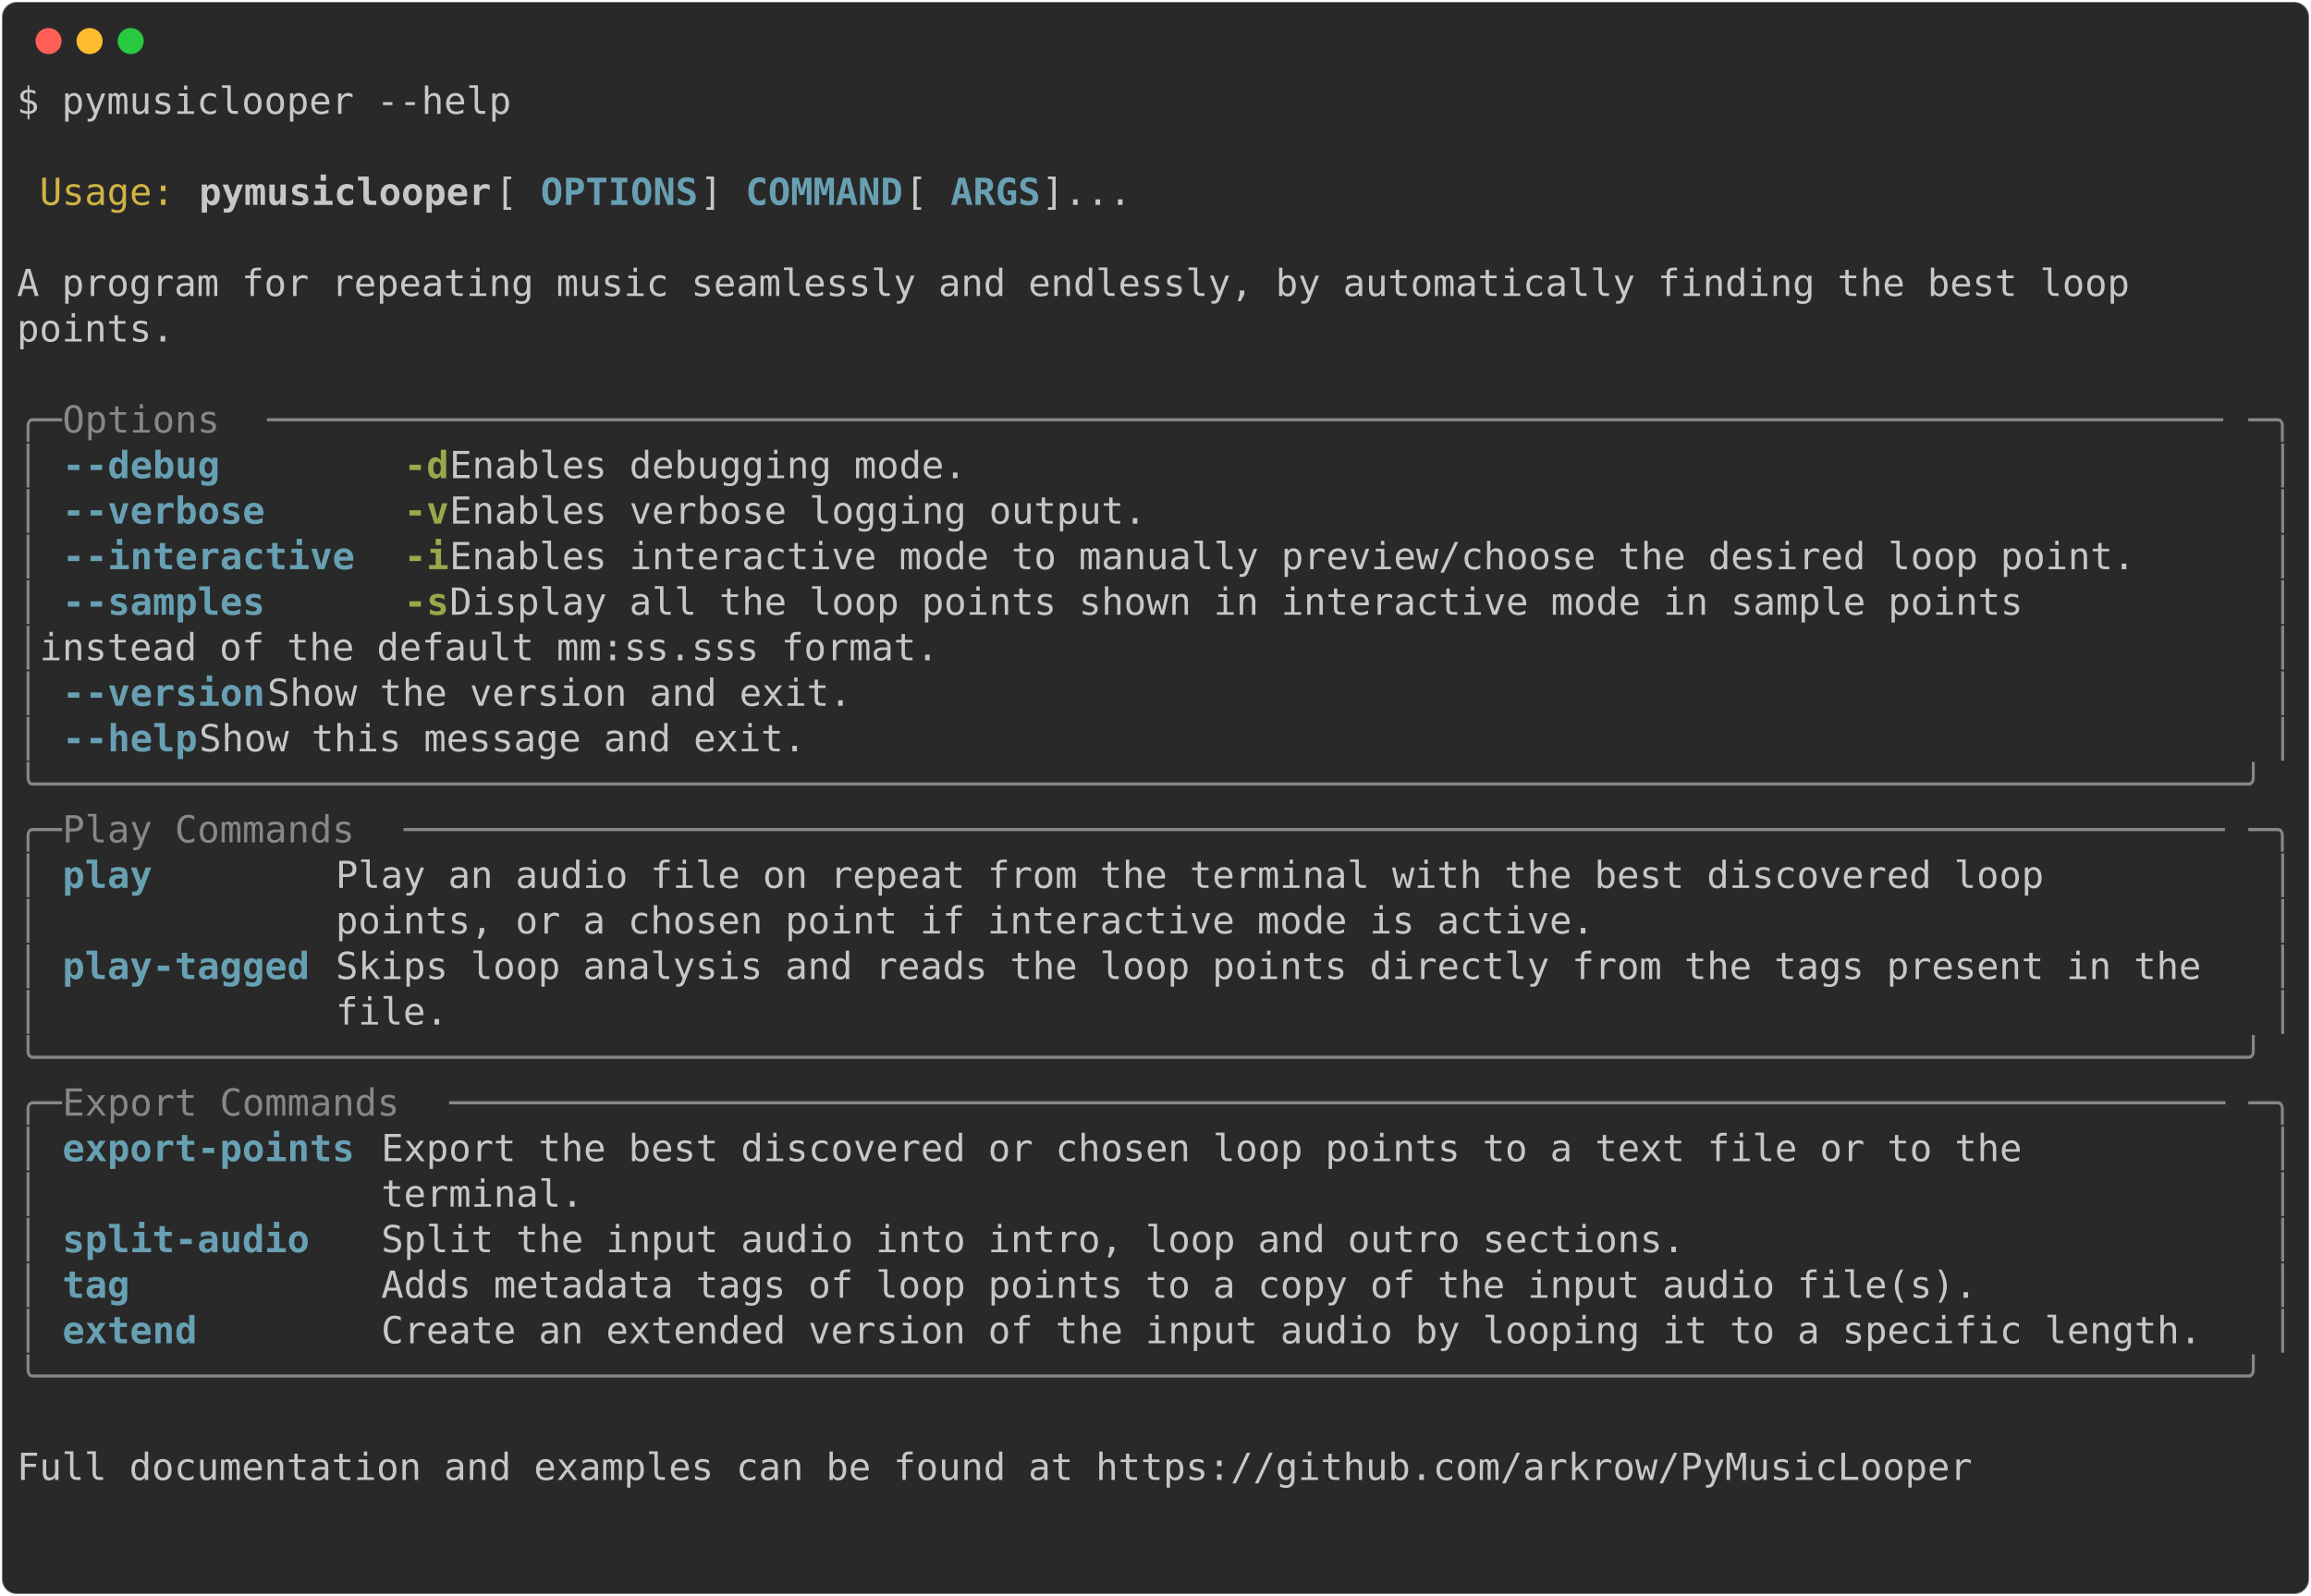
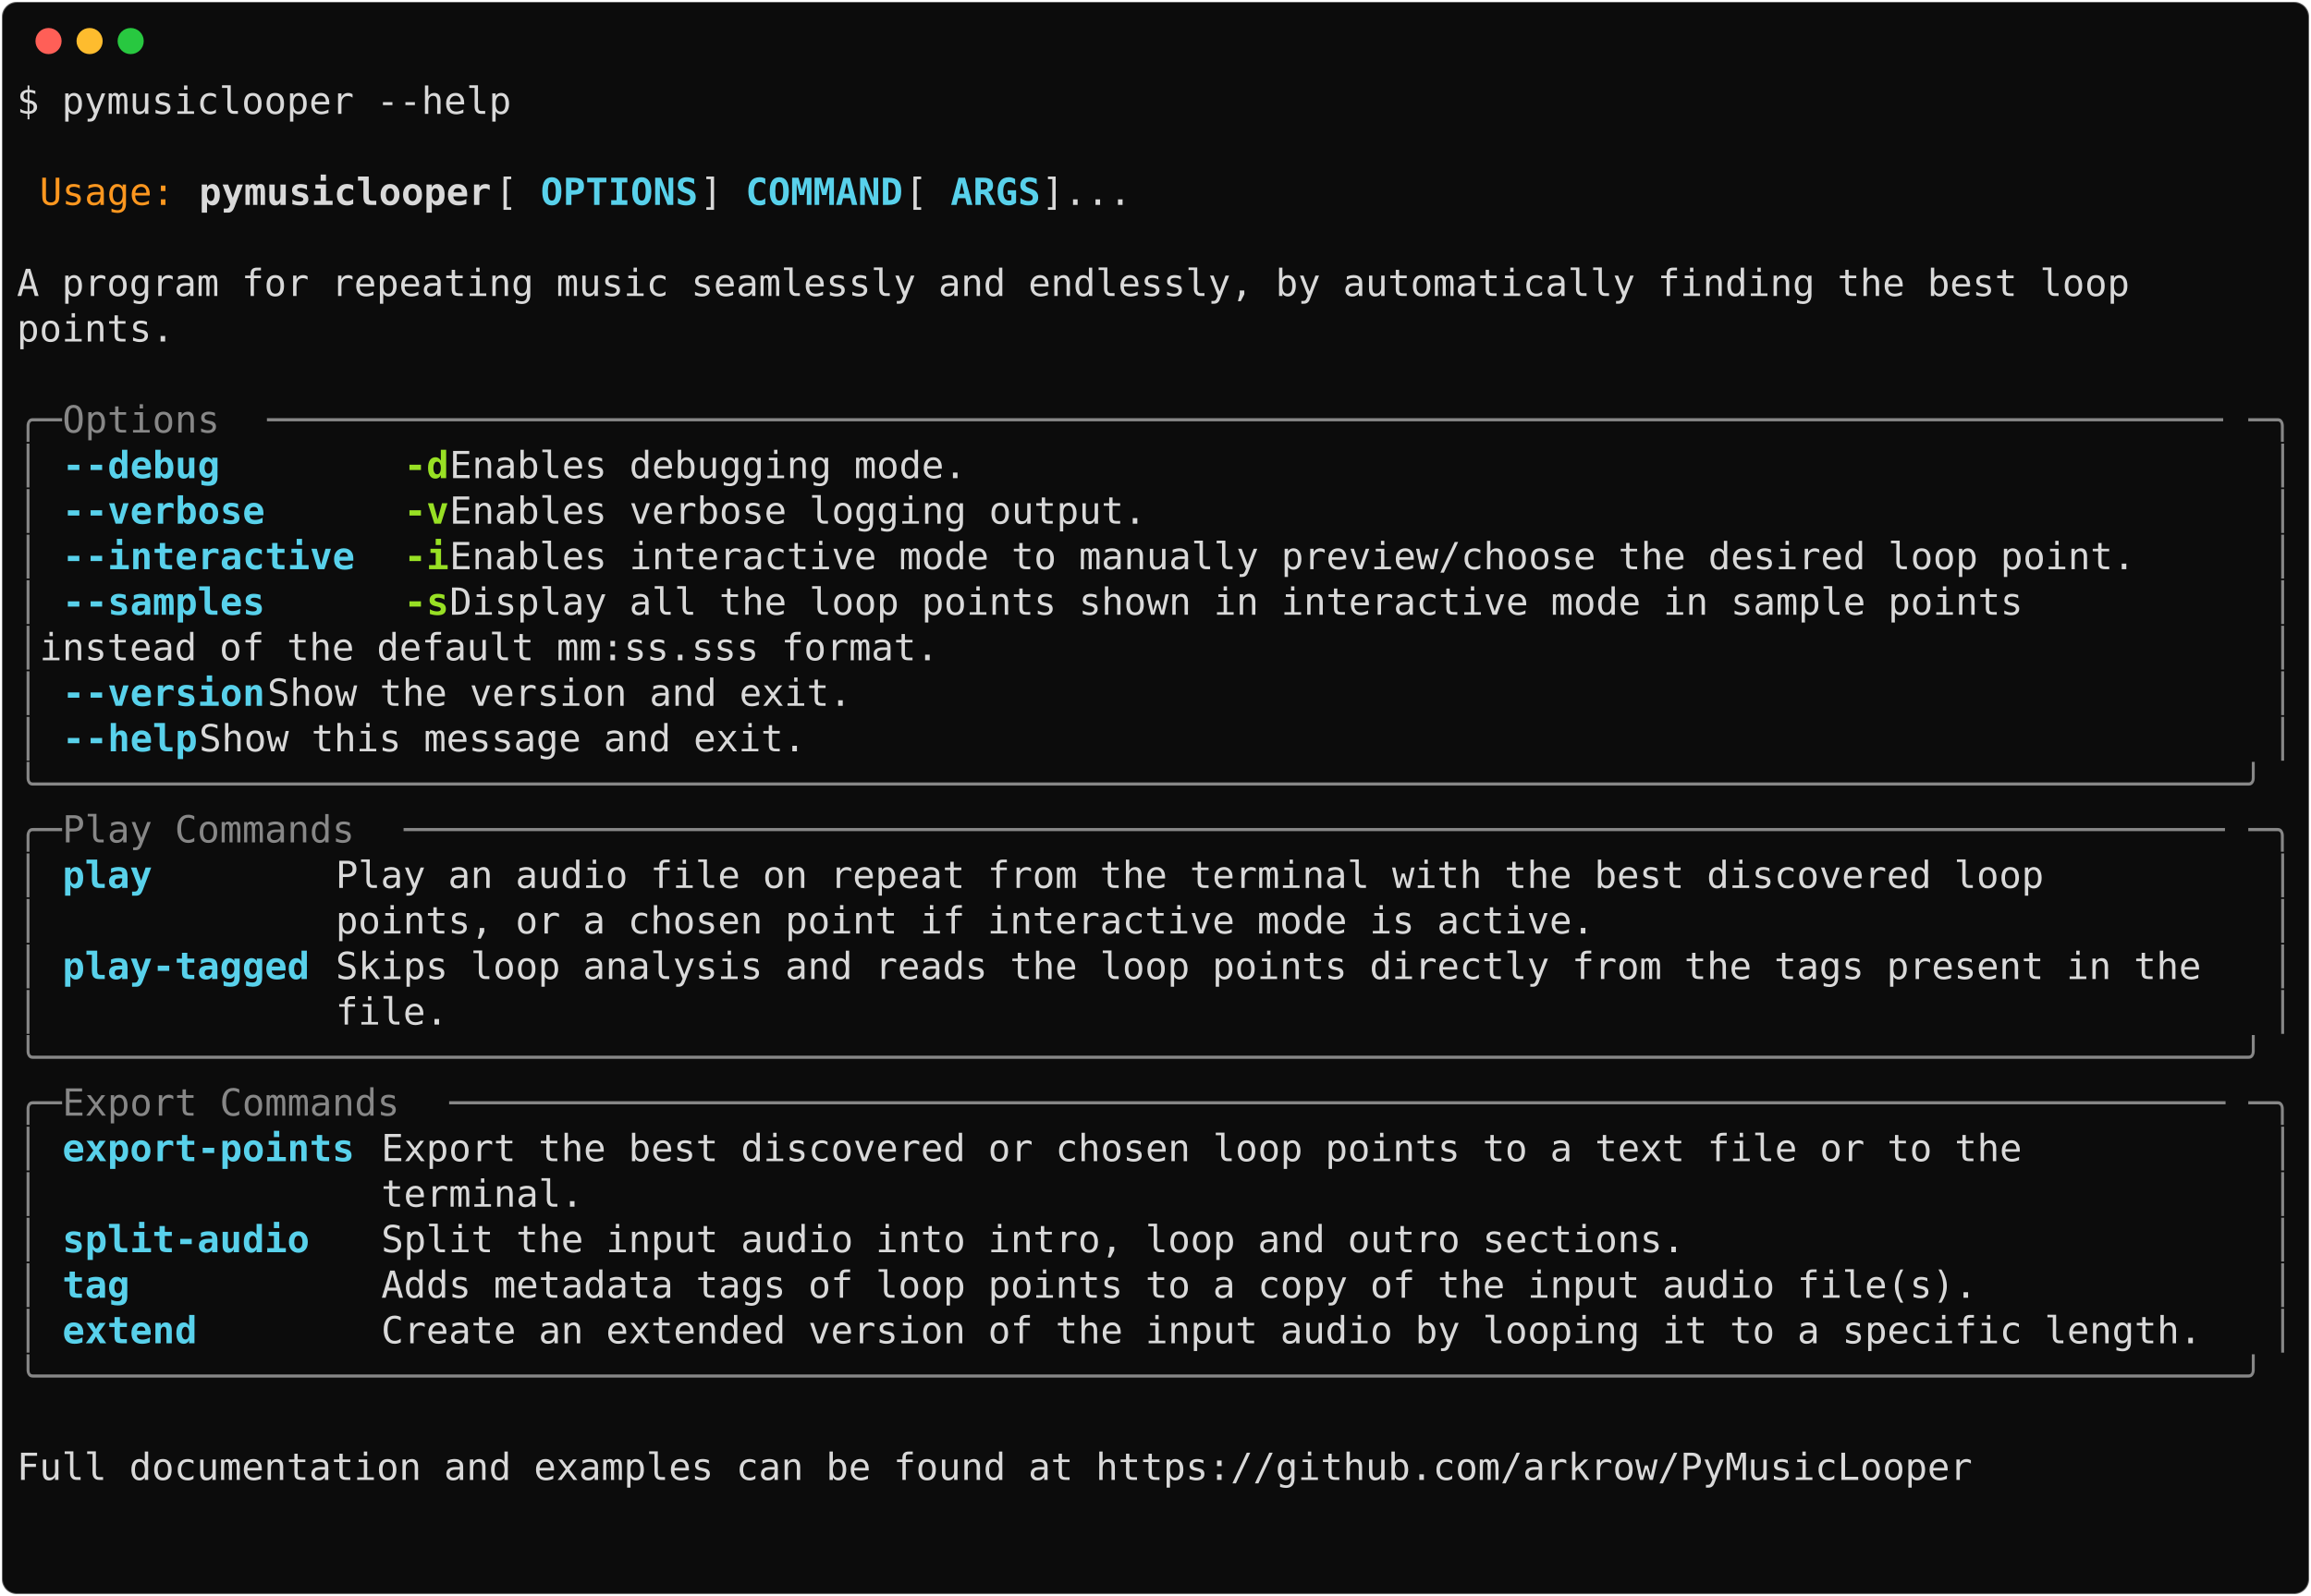
<svg xmlns="http://www.w3.org/2000/svg" class="rich-terminal" viewBox="0 0 1238 855.2">
  <style>

    @font-face {
        font-family: "Fira Code";
        src: local("FiraCode-Regular"),
                url("https://cdnjs.cloudflare.com/ajax/libs/firacode/6.2.0/woff2/FiraCode-Regular.woff2") format("woff2"),
                url("https://cdnjs.cloudflare.com/ajax/libs/firacode/6.2.0/woff/FiraCode-Regular.woff") format("woff");
        font-style: normal;
        font-weight: 400;
    }
    @font-face {
        font-family: "Fira Code";
        src: local("FiraCode-Bold"),
                url("https://cdnjs.cloudflare.com/ajax/libs/firacode/6.2.0/woff2/FiraCode-Bold.woff2") format("woff2"),
                url("https://cdnjs.cloudflare.com/ajax/libs/firacode/6.2.0/woff/FiraCode-Bold.woff") format("woff");
        font-style: bold;
        font-weight: 700;
    }

    .terminal-2425030405-matrix {
        font-family: Fira Code, monospace;
        font-size: 20px;
        line-height: 24.4px;
        font-variant-east-asian: full-width;
    }

    .terminal-2425030405-title {
        font-size: 18px;
        font-weight: bold;
        font-family: arial;
    }

-     .terminal-2425030405-r1 { fill: #c5c8c6 }
- .terminal-2425030405-r2 { fill: #d0b344 }
- .terminal-2425030405-r3 { fill: #c5c8c6;font-weight: bold }
- .terminal-2425030405-r4 { fill: #68a0b3;font-weight: bold }
- .terminal-2425030405-r5 { fill: #868887 }
- .terminal-2425030405-r6 { fill: #98a84b;font-weight: bold }
+     .terminal-2425030405-r1 { fill: #d9d9d9 }
+ .terminal-2425030405-r2 { fill: #fd971f }
+ .terminal-2425030405-r3 { fill: #d9d9d9;font-weight: bold }
+ .terminal-2425030405-r4 { fill: #58d1eb;font-weight: bold }
+ .terminal-2425030405-r5 { fill: #878787 }
+ .terminal-2425030405-r6 { fill: #98e024;font-weight: bold }
    </style>
  <defs>
    <clipPath id="terminal-2425030405-clip-terminal">
      <rect x="0" y="0" width="1219.0" height="804.2" />
    </clipPath>
    <clipPath id="terminal-2425030405-line-0">
      <rect x="0" y="1.5" width="1220" height="24.65" />
    </clipPath>
    <clipPath id="terminal-2425030405-line-1">
      <rect x="0" y="25.9" width="1220" height="24.65" />
    </clipPath>
    <clipPath id="terminal-2425030405-line-2">
      <rect x="0" y="50.3" width="1220" height="24.65" />
    </clipPath>
    <clipPath id="terminal-2425030405-line-3">
      <rect x="0" y="74.7" width="1220" height="24.65" />
    </clipPath>
    <clipPath id="terminal-2425030405-line-4">
      <rect x="0" y="99.1" width="1220" height="24.65" />
    </clipPath>
    <clipPath id="terminal-2425030405-line-5">
      <rect x="0" y="123.5" width="1220" height="24.65" />
    </clipPath>
    <clipPath id="terminal-2425030405-line-6">
      <rect x="0" y="147.9" width="1220" height="24.65" />
    </clipPath>
    <clipPath id="terminal-2425030405-line-7">
      <rect x="0" y="172.3" width="1220" height="24.65" />
    </clipPath>
    <clipPath id="terminal-2425030405-line-8">
      <rect x="0" y="196.7" width="1220" height="24.65" />
    </clipPath>
    <clipPath id="terminal-2425030405-line-9">
      <rect x="0" y="221.1" width="1220" height="24.65" />
    </clipPath>
    <clipPath id="terminal-2425030405-line-10">
      <rect x="0" y="245.5" width="1220" height="24.65" />
    </clipPath>
    <clipPath id="terminal-2425030405-line-11">
      <rect x="0" y="269.9" width="1220" height="24.65" />
    </clipPath>
    <clipPath id="terminal-2425030405-line-12">
      <rect x="0" y="294.3" width="1220" height="24.65" />
    </clipPath>
    <clipPath id="terminal-2425030405-line-13">
      <rect x="0" y="318.7" width="1220" height="24.65" />
    </clipPath>
    <clipPath id="terminal-2425030405-line-14">
      <rect x="0" y="343.1" width="1220" height="24.65" />
    </clipPath>
    <clipPath id="terminal-2425030405-line-15">
      <rect x="0" y="367.5" width="1220" height="24.65" />
    </clipPath>
    <clipPath id="terminal-2425030405-line-16">
      <rect x="0" y="391.9" width="1220" height="24.65" />
    </clipPath>
    <clipPath id="terminal-2425030405-line-17">
      <rect x="0" y="416.3" width="1220" height="24.65" />
    </clipPath>
    <clipPath id="terminal-2425030405-line-18">
      <rect x="0" y="440.7" width="1220" height="24.65" />
    </clipPath>
    <clipPath id="terminal-2425030405-line-19">
      <rect x="0" y="465.1" width="1220" height="24.65" />
    </clipPath>
    <clipPath id="terminal-2425030405-line-20">
      <rect x="0" y="489.5" width="1220" height="24.65" />
    </clipPath>
    <clipPath id="terminal-2425030405-line-21">
      <rect x="0" y="513.9" width="1220" height="24.65" />
    </clipPath>
    <clipPath id="terminal-2425030405-line-22">
      <rect x="0" y="538.3" width="1220" height="24.65" />
    </clipPath>
    <clipPath id="terminal-2425030405-line-23">
      <rect x="0" y="562.7" width="1220" height="24.65" />
    </clipPath>
    <clipPath id="terminal-2425030405-line-24">
      <rect x="0" y="587.1" width="1220" height="24.65" />
    </clipPath>
    <clipPath id="terminal-2425030405-line-25">
      <rect x="0" y="611.5" width="1220" height="24.65" />
    </clipPath>
    <clipPath id="terminal-2425030405-line-26">
      <rect x="0" y="635.9" width="1220" height="24.65" />
    </clipPath>
    <clipPath id="terminal-2425030405-line-27">
      <rect x="0" y="660.3" width="1220" height="24.65" />
    </clipPath>
    <clipPath id="terminal-2425030405-line-28">
      <rect x="0" y="684.7" width="1220" height="24.65" />
    </clipPath>
    <clipPath id="terminal-2425030405-line-29">
      <rect x="0" y="709.1" width="1220" height="24.65" />
    </clipPath>
    <clipPath id="terminal-2425030405-line-30">
      <rect x="0" y="733.5" width="1220" height="24.65" />
    </clipPath>
    <clipPath id="terminal-2425030405-line-31">
      <rect x="0" y="757.9" width="1220" height="24.65" />
    </clipPath>
  </defs>
-   <rect fill="#292929" stroke="rgba(255,255,255,0.35)" stroke-width="1" x="1" y="1" width="1236" height="853.2" rx="8" />
+   <rect fill="#0c0c0c" stroke="rgba(255,255,255,0.35)" stroke-width="1" x="1" y="1" width="1236" height="853.2" rx="8" />
  <g transform="translate(26,22)">
    <circle cx="0" cy="0" r="7" fill="#ff5f57" />
    <circle cx="22" cy="0" r="7" fill="#febc2e" />
    <circle cx="44" cy="0" r="7" fill="#28c840" />
  </g>
  <g transform="translate(9, 41)" clip-path="url(#terminal-2425030405-clip-terminal)">
    <g class="terminal-2425030405-matrix">
      <text class="terminal-2425030405-r1" x="0" y="20" textLength="268.4" clip-path="url(#terminal-2425030405-line-0)">$ pymusiclooper --help</text>
      <text class="terminal-2425030405-r1" x="1220" y="20" textLength="12.2" clip-path="url(#terminal-2425030405-line-0)">
</text>
      <text class="terminal-2425030405-r1" x="1220" y="44.4" textLength="12.2" clip-path="url(#terminal-2425030405-line-1)">
</text>
      <text class="terminal-2425030405-r2" x="12.2" y="68.8" textLength="73.2" clip-path="url(#terminal-2425030405-line-2)">Usage:</text>
      <text class="terminal-2425030405-r3" x="97.6" y="68.8" textLength="158.6" clip-path="url(#terminal-2425030405-line-2)">pymusiclooper</text>
      <text class="terminal-2425030405-r1" x="256.2" y="68.8" textLength="24.4" clip-path="url(#terminal-2425030405-line-2)"> [</text>
      <text class="terminal-2425030405-r4" x="280.6" y="68.8" textLength="85.4" clip-path="url(#terminal-2425030405-line-2)">OPTIONS</text>
      <text class="terminal-2425030405-r1" x="366" y="68.8" textLength="24.4" clip-path="url(#terminal-2425030405-line-2)">] </text>
      <text class="terminal-2425030405-r4" x="390.4" y="68.8" textLength="85.4" clip-path="url(#terminal-2425030405-line-2)">COMMAND</text>
      <text class="terminal-2425030405-r1" x="475.8" y="68.8" textLength="24.4" clip-path="url(#terminal-2425030405-line-2)"> [</text>
      <text class="terminal-2425030405-r4" x="500.2" y="68.8" textLength="48.8" clip-path="url(#terminal-2425030405-line-2)">ARGS</text>
      <text class="terminal-2425030405-r1" x="549" y="68.8" textLength="671" clip-path="url(#terminal-2425030405-line-2)">]...                                                   </text>
      <text class="terminal-2425030405-r1" x="1220" y="68.8" textLength="12.2" clip-path="url(#terminal-2425030405-line-2)">
</text>
      <text class="terminal-2425030405-r1" x="1220" y="93.2" textLength="12.2" clip-path="url(#terminal-2425030405-line-3)">
</text>
      <text class="terminal-2425030405-r1" x="0" y="117.6" textLength="1220" clip-path="url(#terminal-2425030405-line-4)"> A program for repeating music seamlessly and endlessly, by automatically finding the best loop     </text>
      <text class="terminal-2425030405-r1" x="1220" y="117.6" textLength="12.2" clip-path="url(#terminal-2425030405-line-4)">
</text>
      <text class="terminal-2425030405-r1" x="0" y="142" textLength="1220" clip-path="url(#terminal-2425030405-line-5)"> points.                                                                                            </text>
      <text class="terminal-2425030405-r1" x="1220" y="142" textLength="12.2" clip-path="url(#terminal-2425030405-line-5)">
</text>
      <text class="terminal-2425030405-r1" x="1220" y="166.4" textLength="12.2" clip-path="url(#terminal-2425030405-line-6)">
</text>
      <text class="terminal-2425030405-r5" x="0" y="190.8" textLength="24.4" clip-path="url(#terminal-2425030405-line-7)">╭─</text>
      <text class="terminal-2425030405-r5" x="24.4" y="190.8" textLength="109.8" clip-path="url(#terminal-2425030405-line-7)"> Options </text>
      <text class="terminal-2425030405-r5" x="134.2" y="190.8" textLength="1061.4" clip-path="url(#terminal-2425030405-line-7)">───────────────────────────────────────────────────────────────────────────────────────</text>
      <text class="terminal-2425030405-r5" x="1195.6" y="190.8" textLength="24.4" clip-path="url(#terminal-2425030405-line-7)">─╮</text>
      <text class="terminal-2425030405-r1" x="1220" y="190.8" textLength="12.2" clip-path="url(#terminal-2425030405-line-7)">
</text>
      <text class="terminal-2425030405-r5" x="0" y="215.2" textLength="12.2" clip-path="url(#terminal-2425030405-line-8)">│</text>
      <text class="terminal-2425030405-r4" x="24.4" y="215.2" textLength="12.2" clip-path="url(#terminal-2425030405-line-8)">-</text>
      <text class="terminal-2425030405-r4" x="36.6" y="215.2" textLength="73.2" clip-path="url(#terminal-2425030405-line-8)">-debug</text>
      <text class="terminal-2425030405-r6" x="207.4" y="215.2" textLength="24.4" clip-path="url(#terminal-2425030405-line-8)">-d</text>
      <text class="terminal-2425030405-r1" x="231.8" y="215.2" textLength="976" clip-path="url(#terminal-2425030405-line-8)">    Enables debugging mode.                                                     </text>
      <text class="terminal-2425030405-r5" x="1207.8" y="215.2" textLength="12.2" clip-path="url(#terminal-2425030405-line-8)">│</text>
      <text class="terminal-2425030405-r1" x="1220" y="215.2" textLength="12.2" clip-path="url(#terminal-2425030405-line-8)">
</text>
      <text class="terminal-2425030405-r5" x="0" y="239.6" textLength="12.2" clip-path="url(#terminal-2425030405-line-9)">│</text>
      <text class="terminal-2425030405-r4" x="24.4" y="239.6" textLength="12.2" clip-path="url(#terminal-2425030405-line-9)">-</text>
      <text class="terminal-2425030405-r4" x="36.6" y="239.6" textLength="97.6" clip-path="url(#terminal-2425030405-line-9)">-verbose</text>
      <text class="terminal-2425030405-r6" x="207.4" y="239.6" textLength="24.4" clip-path="url(#terminal-2425030405-line-9)">-v</text>
      <text class="terminal-2425030405-r1" x="231.8" y="239.6" textLength="976" clip-path="url(#terminal-2425030405-line-9)">    Enables verbose logging output.                                             </text>
      <text class="terminal-2425030405-r5" x="1207.8" y="239.6" textLength="12.2" clip-path="url(#terminal-2425030405-line-9)">│</text>
      <text class="terminal-2425030405-r1" x="1220" y="239.6" textLength="12.2" clip-path="url(#terminal-2425030405-line-9)">
</text>
      <text class="terminal-2425030405-r5" x="0" y="264" textLength="12.2" clip-path="url(#terminal-2425030405-line-10)">│</text>
      <text class="terminal-2425030405-r4" x="24.4" y="264" textLength="12.2" clip-path="url(#terminal-2425030405-line-10)">-</text>
      <text class="terminal-2425030405-r4" x="36.6" y="264" textLength="146.4" clip-path="url(#terminal-2425030405-line-10)">-interactive</text>
      <text class="terminal-2425030405-r6" x="207.4" y="264" textLength="24.4" clip-path="url(#terminal-2425030405-line-10)">-i</text>
      <text class="terminal-2425030405-r1" x="231.8" y="264" textLength="976" clip-path="url(#terminal-2425030405-line-10)">    Enables interactive mode to manually preview/choose the desired loop point. </text>
      <text class="terminal-2425030405-r5" x="1207.8" y="264" textLength="12.2" clip-path="url(#terminal-2425030405-line-10)">│</text>
      <text class="terminal-2425030405-r1" x="1220" y="264" textLength="12.2" clip-path="url(#terminal-2425030405-line-10)">
</text>
      <text class="terminal-2425030405-r5" x="0" y="288.4" textLength="12.2" clip-path="url(#terminal-2425030405-line-11)">│</text>
      <text class="terminal-2425030405-r4" x="24.4" y="288.4" textLength="12.2" clip-path="url(#terminal-2425030405-line-11)">-</text>
      <text class="terminal-2425030405-r4" x="36.6" y="288.4" textLength="97.6" clip-path="url(#terminal-2425030405-line-11)">-samples</text>
      <text class="terminal-2425030405-r6" x="207.4" y="288.4" textLength="24.4" clip-path="url(#terminal-2425030405-line-11)">-s</text>
      <text class="terminal-2425030405-r1" x="231.8" y="288.4" textLength="976" clip-path="url(#terminal-2425030405-line-11)">    Display all the loop points shown in interactive mode in sample points      </text>
      <text class="terminal-2425030405-r5" x="1207.8" y="288.4" textLength="12.2" clip-path="url(#terminal-2425030405-line-11)">│</text>
      <text class="terminal-2425030405-r1" x="1220" y="288.4" textLength="12.2" clip-path="url(#terminal-2425030405-line-11)">
</text>
      <text class="terminal-2425030405-r5" x="0" y="312.8" textLength="12.2" clip-path="url(#terminal-2425030405-line-12)">│</text>
      <text class="terminal-2425030405-r1" x="12.2" y="312.8" textLength="1195.6" clip-path="url(#terminal-2425030405-line-12)">                      instead of the default mm:ss.sss format.                                    </text>
      <text class="terminal-2425030405-r5" x="1207.8" y="312.8" textLength="12.2" clip-path="url(#terminal-2425030405-line-12)">│</text>
      <text class="terminal-2425030405-r1" x="1220" y="312.8" textLength="12.2" clip-path="url(#terminal-2425030405-line-12)">
</text>
      <text class="terminal-2425030405-r5" x="0" y="337.2" textLength="12.2" clip-path="url(#terminal-2425030405-line-13)">│</text>
      <text class="terminal-2425030405-r4" x="24.4" y="337.2" textLength="12.2" clip-path="url(#terminal-2425030405-line-13)">-</text>
      <text class="terminal-2425030405-r4" x="36.6" y="337.2" textLength="97.6" clip-path="url(#terminal-2425030405-line-13)">-version</text>
      <text class="terminal-2425030405-r1" x="134.2" y="337.2" textLength="1073.6" clip-path="url(#terminal-2425030405-line-13)">            Show the version and exit.                                                  </text>
      <text class="terminal-2425030405-r5" x="1207.8" y="337.2" textLength="12.2" clip-path="url(#terminal-2425030405-line-13)">│</text>
      <text class="terminal-2425030405-r1" x="1220" y="337.2" textLength="12.2" clip-path="url(#terminal-2425030405-line-13)">
</text>
      <text class="terminal-2425030405-r5" x="0" y="361.6" textLength="12.2" clip-path="url(#terminal-2425030405-line-14)">│</text>
      <text class="terminal-2425030405-r4" x="24.4" y="361.6" textLength="12.2" clip-path="url(#terminal-2425030405-line-14)">-</text>
      <text class="terminal-2425030405-r4" x="36.6" y="361.6" textLength="61" clip-path="url(#terminal-2425030405-line-14)">-help</text>
      <text class="terminal-2425030405-r1" x="97.6" y="361.6" textLength="1110.2" clip-path="url(#terminal-2425030405-line-14)">               Show this message and exit.                                                 </text>
      <text class="terminal-2425030405-r5" x="1207.8" y="361.6" textLength="12.2" clip-path="url(#terminal-2425030405-line-14)">│</text>
      <text class="terminal-2425030405-r1" x="1220" y="361.6" textLength="12.2" clip-path="url(#terminal-2425030405-line-14)">
</text>
      <text class="terminal-2425030405-r5" x="0" y="386" textLength="1220" clip-path="url(#terminal-2425030405-line-15)">╰──────────────────────────────────────────────────────────────────────────────────────────────────╯</text>
      <text class="terminal-2425030405-r1" x="1220" y="386" textLength="12.2" clip-path="url(#terminal-2425030405-line-15)">
</text>
      <text class="terminal-2425030405-r5" x="0" y="410.4" textLength="24.4" clip-path="url(#terminal-2425030405-line-16)">╭─</text>
      <text class="terminal-2425030405-r5" x="24.4" y="410.4" textLength="183" clip-path="url(#terminal-2425030405-line-16)"> Play Commands </text>
      <text class="terminal-2425030405-r5" x="207.4" y="410.4" textLength="988.2" clip-path="url(#terminal-2425030405-line-16)">─────────────────────────────────────────────────────────────────────────────────</text>
      <text class="terminal-2425030405-r5" x="1195.6" y="410.4" textLength="24.4" clip-path="url(#terminal-2425030405-line-16)">─╮</text>
      <text class="terminal-2425030405-r1" x="1220" y="410.4" textLength="12.2" clip-path="url(#terminal-2425030405-line-16)">
</text>
      <text class="terminal-2425030405-r5" x="0" y="434.8" textLength="12.2" clip-path="url(#terminal-2425030405-line-17)">│</text>
      <text class="terminal-2425030405-r4" x="24.4" y="434.8" textLength="134.2" clip-path="url(#terminal-2425030405-line-17)">play       </text>
      <text class="terminal-2425030405-r1" x="170.8" y="434.8" textLength="1037" clip-path="url(#terminal-2425030405-line-17)"> Play an audio file on repeat from the terminal with the best discovered loop        </text>
      <text class="terminal-2425030405-r5" x="1207.8" y="434.8" textLength="12.2" clip-path="url(#terminal-2425030405-line-17)">│</text>
      <text class="terminal-2425030405-r1" x="1220" y="434.8" textLength="12.2" clip-path="url(#terminal-2425030405-line-17)">
</text>
      <text class="terminal-2425030405-r5" x="0" y="459.2" textLength="12.2" clip-path="url(#terminal-2425030405-line-18)">│</text>
      <text class="terminal-2425030405-r1" x="170.8" y="459.2" textLength="1037" clip-path="url(#terminal-2425030405-line-18)"> points, or a chosen point if interactive mode is active.                            </text>
      <text class="terminal-2425030405-r5" x="1207.8" y="459.2" textLength="12.2" clip-path="url(#terminal-2425030405-line-18)">│</text>
      <text class="terminal-2425030405-r1" x="1220" y="459.2" textLength="12.2" clip-path="url(#terminal-2425030405-line-18)">
</text>
      <text class="terminal-2425030405-r5" x="0" y="483.6" textLength="12.2" clip-path="url(#terminal-2425030405-line-19)">│</text>
      <text class="terminal-2425030405-r4" x="24.4" y="483.6" textLength="134.2" clip-path="url(#terminal-2425030405-line-19)">play-tagged</text>
      <text class="terminal-2425030405-r1" x="170.8" y="483.6" textLength="1037" clip-path="url(#terminal-2425030405-line-19)"> Skips loop analysis and reads the loop points directly from the tags present in the </text>
      <text class="terminal-2425030405-r5" x="1207.8" y="483.6" textLength="12.2" clip-path="url(#terminal-2425030405-line-19)">│</text>
      <text class="terminal-2425030405-r1" x="1220" y="483.6" textLength="12.2" clip-path="url(#terminal-2425030405-line-19)">
</text>
      <text class="terminal-2425030405-r5" x="0" y="508" textLength="12.2" clip-path="url(#terminal-2425030405-line-20)">│</text>
      <text class="terminal-2425030405-r1" x="170.8" y="508" textLength="1037" clip-path="url(#terminal-2425030405-line-20)"> file.                                                                               </text>
      <text class="terminal-2425030405-r5" x="1207.8" y="508" textLength="12.2" clip-path="url(#terminal-2425030405-line-20)">│</text>
      <text class="terminal-2425030405-r1" x="1220" y="508" textLength="12.2" clip-path="url(#terminal-2425030405-line-20)">
</text>
      <text class="terminal-2425030405-r5" x="0" y="532.4" textLength="1220" clip-path="url(#terminal-2425030405-line-21)">╰──────────────────────────────────────────────────────────────────────────────────────────────────╯</text>
      <text class="terminal-2425030405-r1" x="1220" y="532.4" textLength="12.2" clip-path="url(#terminal-2425030405-line-21)">
</text>
      <text class="terminal-2425030405-r5" x="0" y="556.8" textLength="24.4" clip-path="url(#terminal-2425030405-line-22)">╭─</text>
      <text class="terminal-2425030405-r5" x="24.4" y="556.8" textLength="207.4" clip-path="url(#terminal-2425030405-line-22)"> Export Commands </text>
      <text class="terminal-2425030405-r5" x="231.8" y="556.8" textLength="963.8" clip-path="url(#terminal-2425030405-line-22)">───────────────────────────────────────────────────────────────────────────────</text>
      <text class="terminal-2425030405-r5" x="1195.6" y="556.8" textLength="24.4" clip-path="url(#terminal-2425030405-line-22)">─╮</text>
      <text class="terminal-2425030405-r1" x="1220" y="556.8" textLength="12.2" clip-path="url(#terminal-2425030405-line-22)">
</text>
      <text class="terminal-2425030405-r5" x="0" y="581.2" textLength="12.2" clip-path="url(#terminal-2425030405-line-23)">│</text>
      <text class="terminal-2425030405-r4" x="24.4" y="581.2" textLength="158.6" clip-path="url(#terminal-2425030405-line-23)">export-points</text>
      <text class="terminal-2425030405-r1" x="195.2" y="581.2" textLength="1012.6" clip-path="url(#terminal-2425030405-line-23)"> Export the best discovered or chosen loop points to a text file or to the         </text>
      <text class="terminal-2425030405-r5" x="1207.8" y="581.2" textLength="12.2" clip-path="url(#terminal-2425030405-line-23)">│</text>
      <text class="terminal-2425030405-r1" x="1220" y="581.2" textLength="12.2" clip-path="url(#terminal-2425030405-line-23)">
</text>
      <text class="terminal-2425030405-r5" x="0" y="605.6" textLength="12.2" clip-path="url(#terminal-2425030405-line-24)">│</text>
      <text class="terminal-2425030405-r1" x="195.2" y="605.6" textLength="1012.6" clip-path="url(#terminal-2425030405-line-24)"> terminal.                                                                         </text>
      <text class="terminal-2425030405-r5" x="1207.8" y="605.6" textLength="12.2" clip-path="url(#terminal-2425030405-line-24)">│</text>
      <text class="terminal-2425030405-r1" x="1220" y="605.6" textLength="12.2" clip-path="url(#terminal-2425030405-line-24)">
</text>
      <text class="terminal-2425030405-r5" x="0" y="630" textLength="12.2" clip-path="url(#terminal-2425030405-line-25)">│</text>
      <text class="terminal-2425030405-r4" x="24.4" y="630" textLength="158.6" clip-path="url(#terminal-2425030405-line-25)">split-audio  </text>
      <text class="terminal-2425030405-r1" x="195.2" y="630" textLength="1012.6" clip-path="url(#terminal-2425030405-line-25)"> Split the input audio into intro, loop and outro sections.                        </text>
      <text class="terminal-2425030405-r5" x="1207.8" y="630" textLength="12.2" clip-path="url(#terminal-2425030405-line-25)">│</text>
      <text class="terminal-2425030405-r1" x="1220" y="630" textLength="12.2" clip-path="url(#terminal-2425030405-line-25)">
</text>
      <text class="terminal-2425030405-r5" x="0" y="654.4" textLength="12.2" clip-path="url(#terminal-2425030405-line-26)">│</text>
      <text class="terminal-2425030405-r4" x="24.4" y="654.4" textLength="158.6" clip-path="url(#terminal-2425030405-line-26)">tag          </text>
      <text class="terminal-2425030405-r1" x="195.2" y="654.4" textLength="1012.6" clip-path="url(#terminal-2425030405-line-26)"> Adds metadata tags of loop points to a copy of the input audio file(s).           </text>
      <text class="terminal-2425030405-r5" x="1207.8" y="654.4" textLength="12.2" clip-path="url(#terminal-2425030405-line-26)">│</text>
      <text class="terminal-2425030405-r1" x="1220" y="654.4" textLength="12.2" clip-path="url(#terminal-2425030405-line-26)">
</text>
      <text class="terminal-2425030405-r5" x="0" y="678.8" textLength="12.2" clip-path="url(#terminal-2425030405-line-27)">│</text>
      <text class="terminal-2425030405-r4" x="24.4" y="678.8" textLength="158.6" clip-path="url(#terminal-2425030405-line-27)">extend       </text>
      <text class="terminal-2425030405-r1" x="195.2" y="678.8" textLength="1012.6" clip-path="url(#terminal-2425030405-line-27)"> Create an extended version of the input audio by looping it to a specific length. </text>
      <text class="terminal-2425030405-r5" x="1207.8" y="678.8" textLength="12.2" clip-path="url(#terminal-2425030405-line-27)">│</text>
      <text class="terminal-2425030405-r1" x="1220" y="678.8" textLength="12.2" clip-path="url(#terminal-2425030405-line-27)">
</text>
      <text class="terminal-2425030405-r5" x="0" y="703.2" textLength="1220" clip-path="url(#terminal-2425030405-line-28)">╰──────────────────────────────────────────────────────────────────────────────────────────────────╯</text>
      <text class="terminal-2425030405-r1" x="1220" y="703.2" textLength="12.2" clip-path="url(#terminal-2425030405-line-28)">
</text>
      <text class="terminal-2425030405-r1" x="1220" y="727.6" textLength="12.2" clip-path="url(#terminal-2425030405-line-29)">
</text>
      <text class="terminal-2425030405-r1" x="0" y="752" textLength="1220" clip-path="url(#terminal-2425030405-line-30)"> Full documentation and examples can be found at https://github.com/arkrow/PyMusicLooper            </text>
      <text class="terminal-2425030405-r1" x="1220" y="752" textLength="12.2" clip-path="url(#terminal-2425030405-line-30)">
</text>
      <text class="terminal-2425030405-r1" x="1220" y="776.4" textLength="12.2" clip-path="url(#terminal-2425030405-line-31)">
</text>
      <text class="terminal-2425030405-r1" x="1220" y="800.8" textLength="12.2" clip-path="url(#terminal-2425030405-line-32)">
</text>
    </g>
  </g>
</svg>
